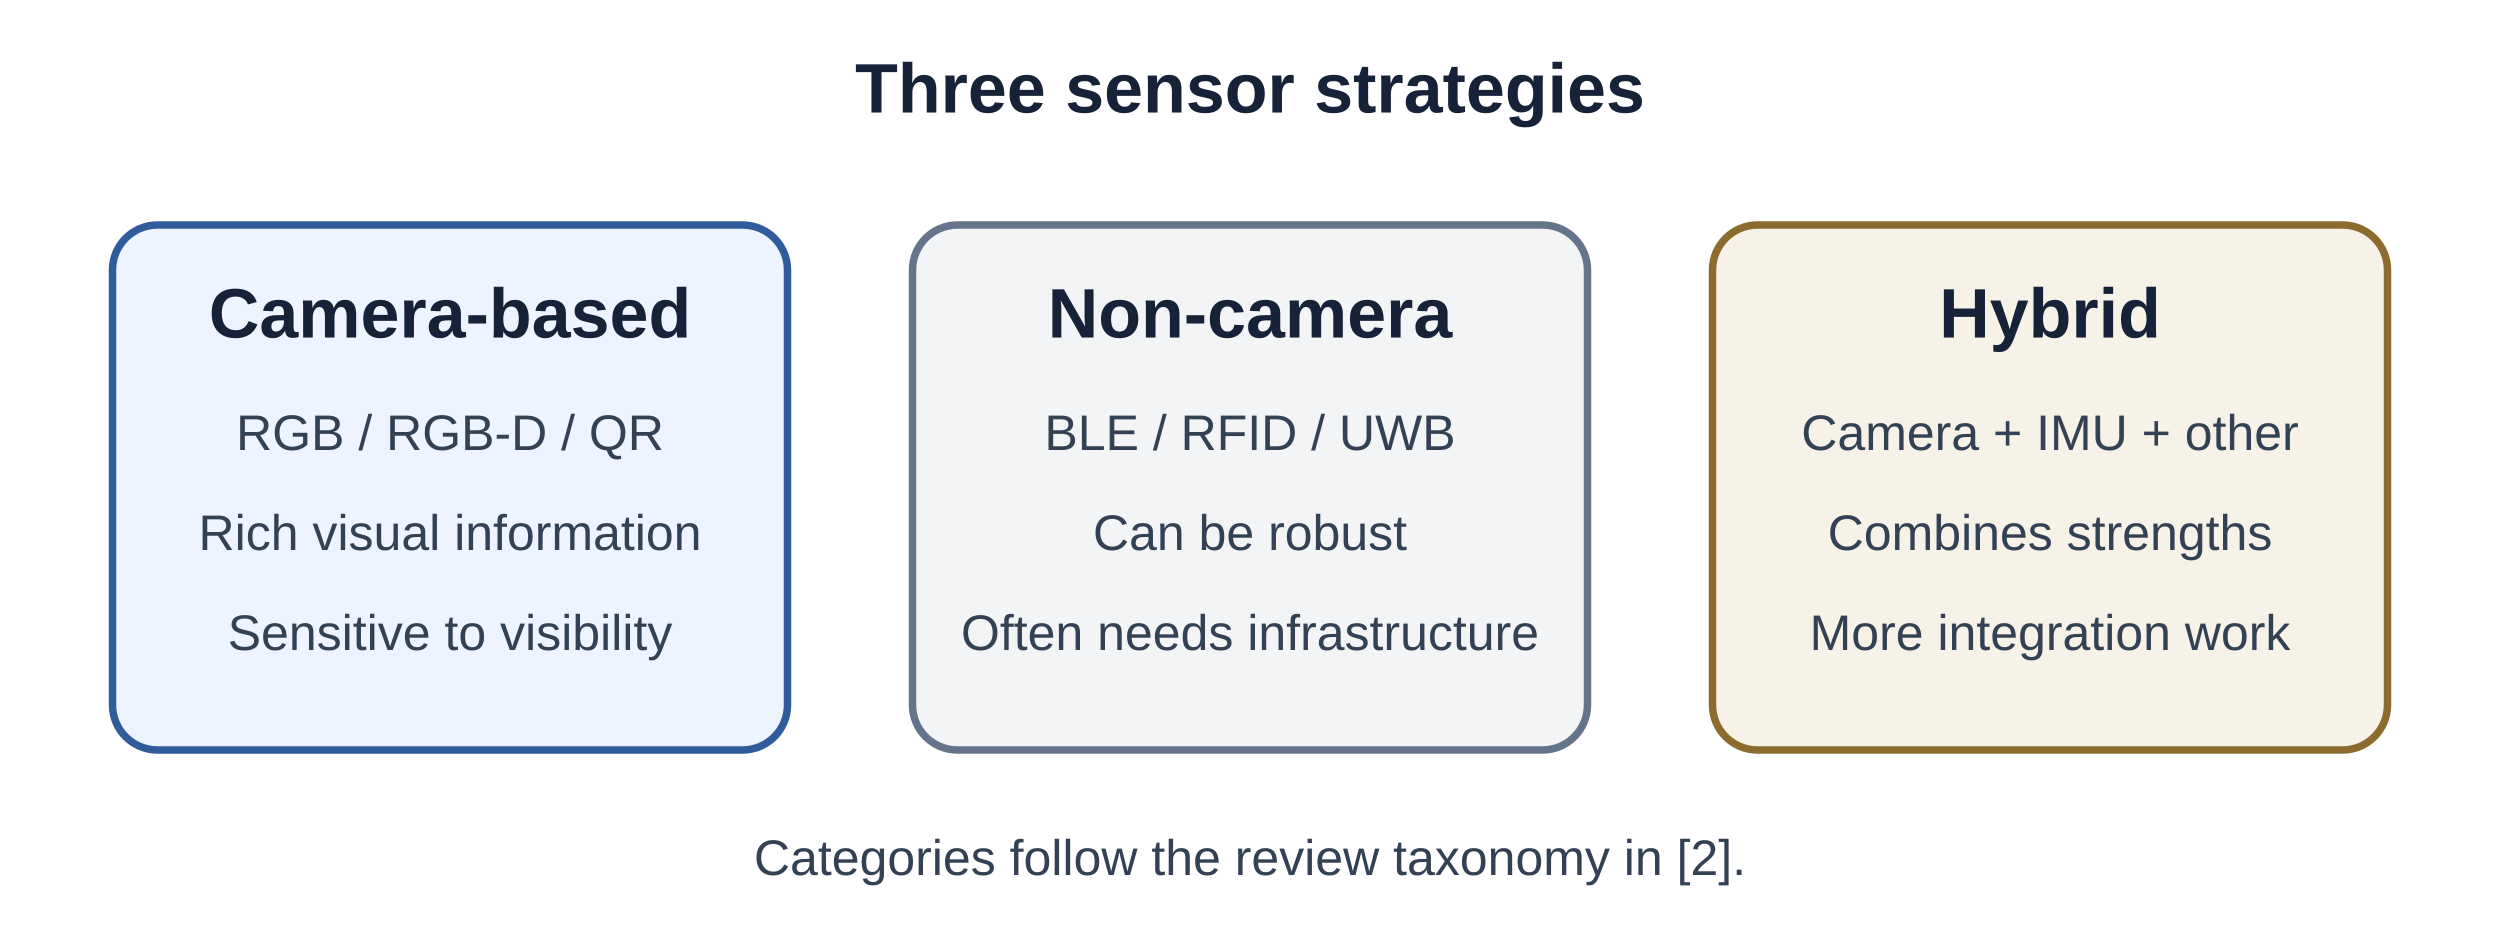
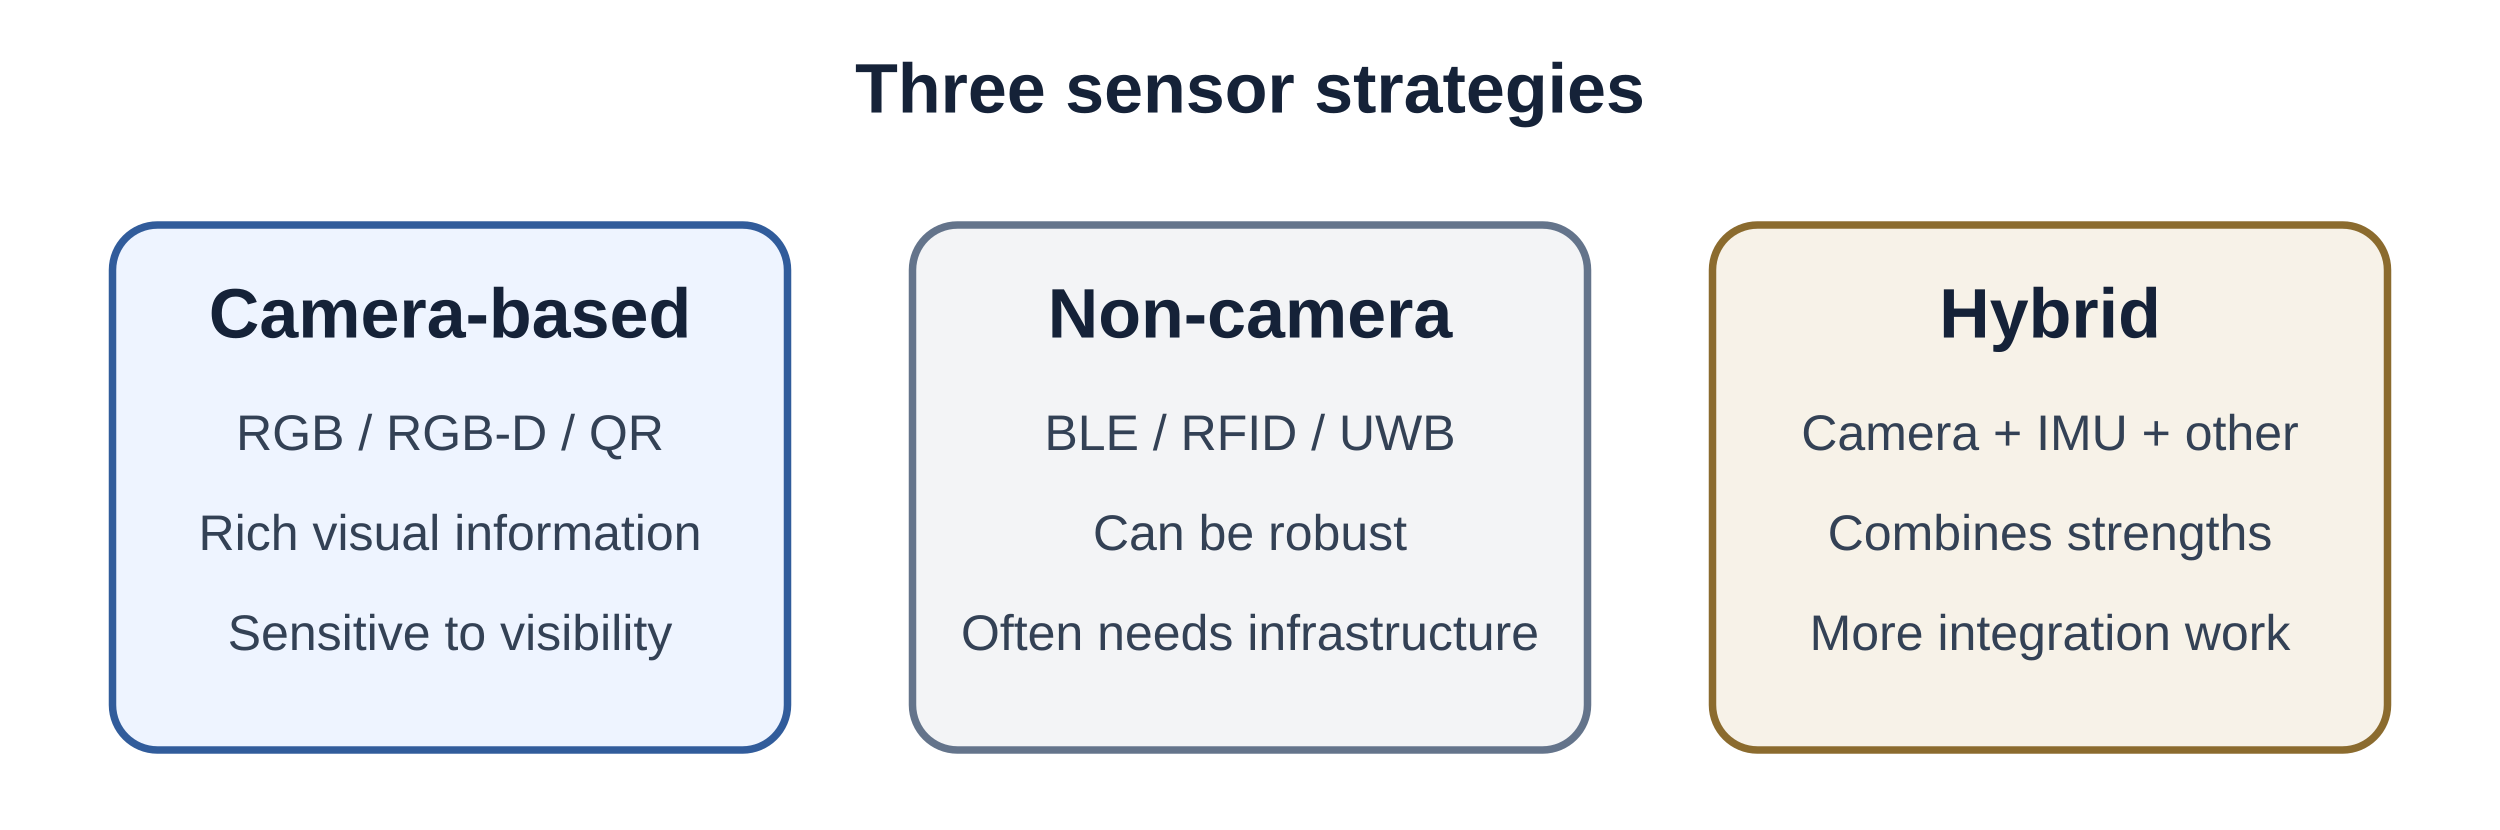
- <svg xmlns="http://www.w3.org/2000/svg" viewBox="0 0 1000 380">
+ <svg xmlns="http://www.w3.org/2000/svg" viewBox="0 0 1000 332">
  <style>.h{font:700 28px Arial;fill:#152238}.t{font:20px Arial;fill:#334155}.b{stroke-width:3}.c{fill:#eef4ff;stroke:#315c9b}.n{fill:#f3f4f6;stroke:#64748b}.y{fill:#f7f2e8;stroke:#8b6b2e}</style>
  <text class="h" x="500" y="45" text-anchor="middle">Three sensor strategies</text>
  <rect class="b c" x="45" y="90" rx="18" width="270" height="210" />
  <text class="h" x="180" y="135" text-anchor="middle">Camera-based</text>
  <text class="t" x="180" y="180" text-anchor="middle">RGB / RGB-D / QR</text>
  <text class="t" x="180" y="220" text-anchor="middle">Rich visual information</text>
  <text class="t" x="180" y="260" text-anchor="middle">Sensitive to visibility</text>
  <rect class="b n" x="365" y="90" rx="18" width="270" height="210" />
  <text class="h" x="500" y="135" text-anchor="middle">Non-camera</text>
  <text class="t" x="500" y="180" text-anchor="middle">BLE / RFID / UWB</text>
  <text class="t" x="500" y="220" text-anchor="middle">Can be robust</text>
  <text class="t" x="500" y="260" text-anchor="middle">Often needs infrastructure</text>
  <rect class="b y" x="685" y="90" rx="18" width="270" height="210" />
  <text class="h" x="820" y="135" text-anchor="middle">Hybrid</text>
  <text class="t" x="820" y="180" text-anchor="middle">Camera + IMU + other</text>
  <text class="t" x="820" y="220" text-anchor="middle">Combines strengths</text>
  <text class="t" x="820" y="260" text-anchor="middle">More integration work</text>
-   <text class="t" x="500" y="350" text-anchor="middle">Categories follow the review taxonomy in [2].</text>
</svg>
